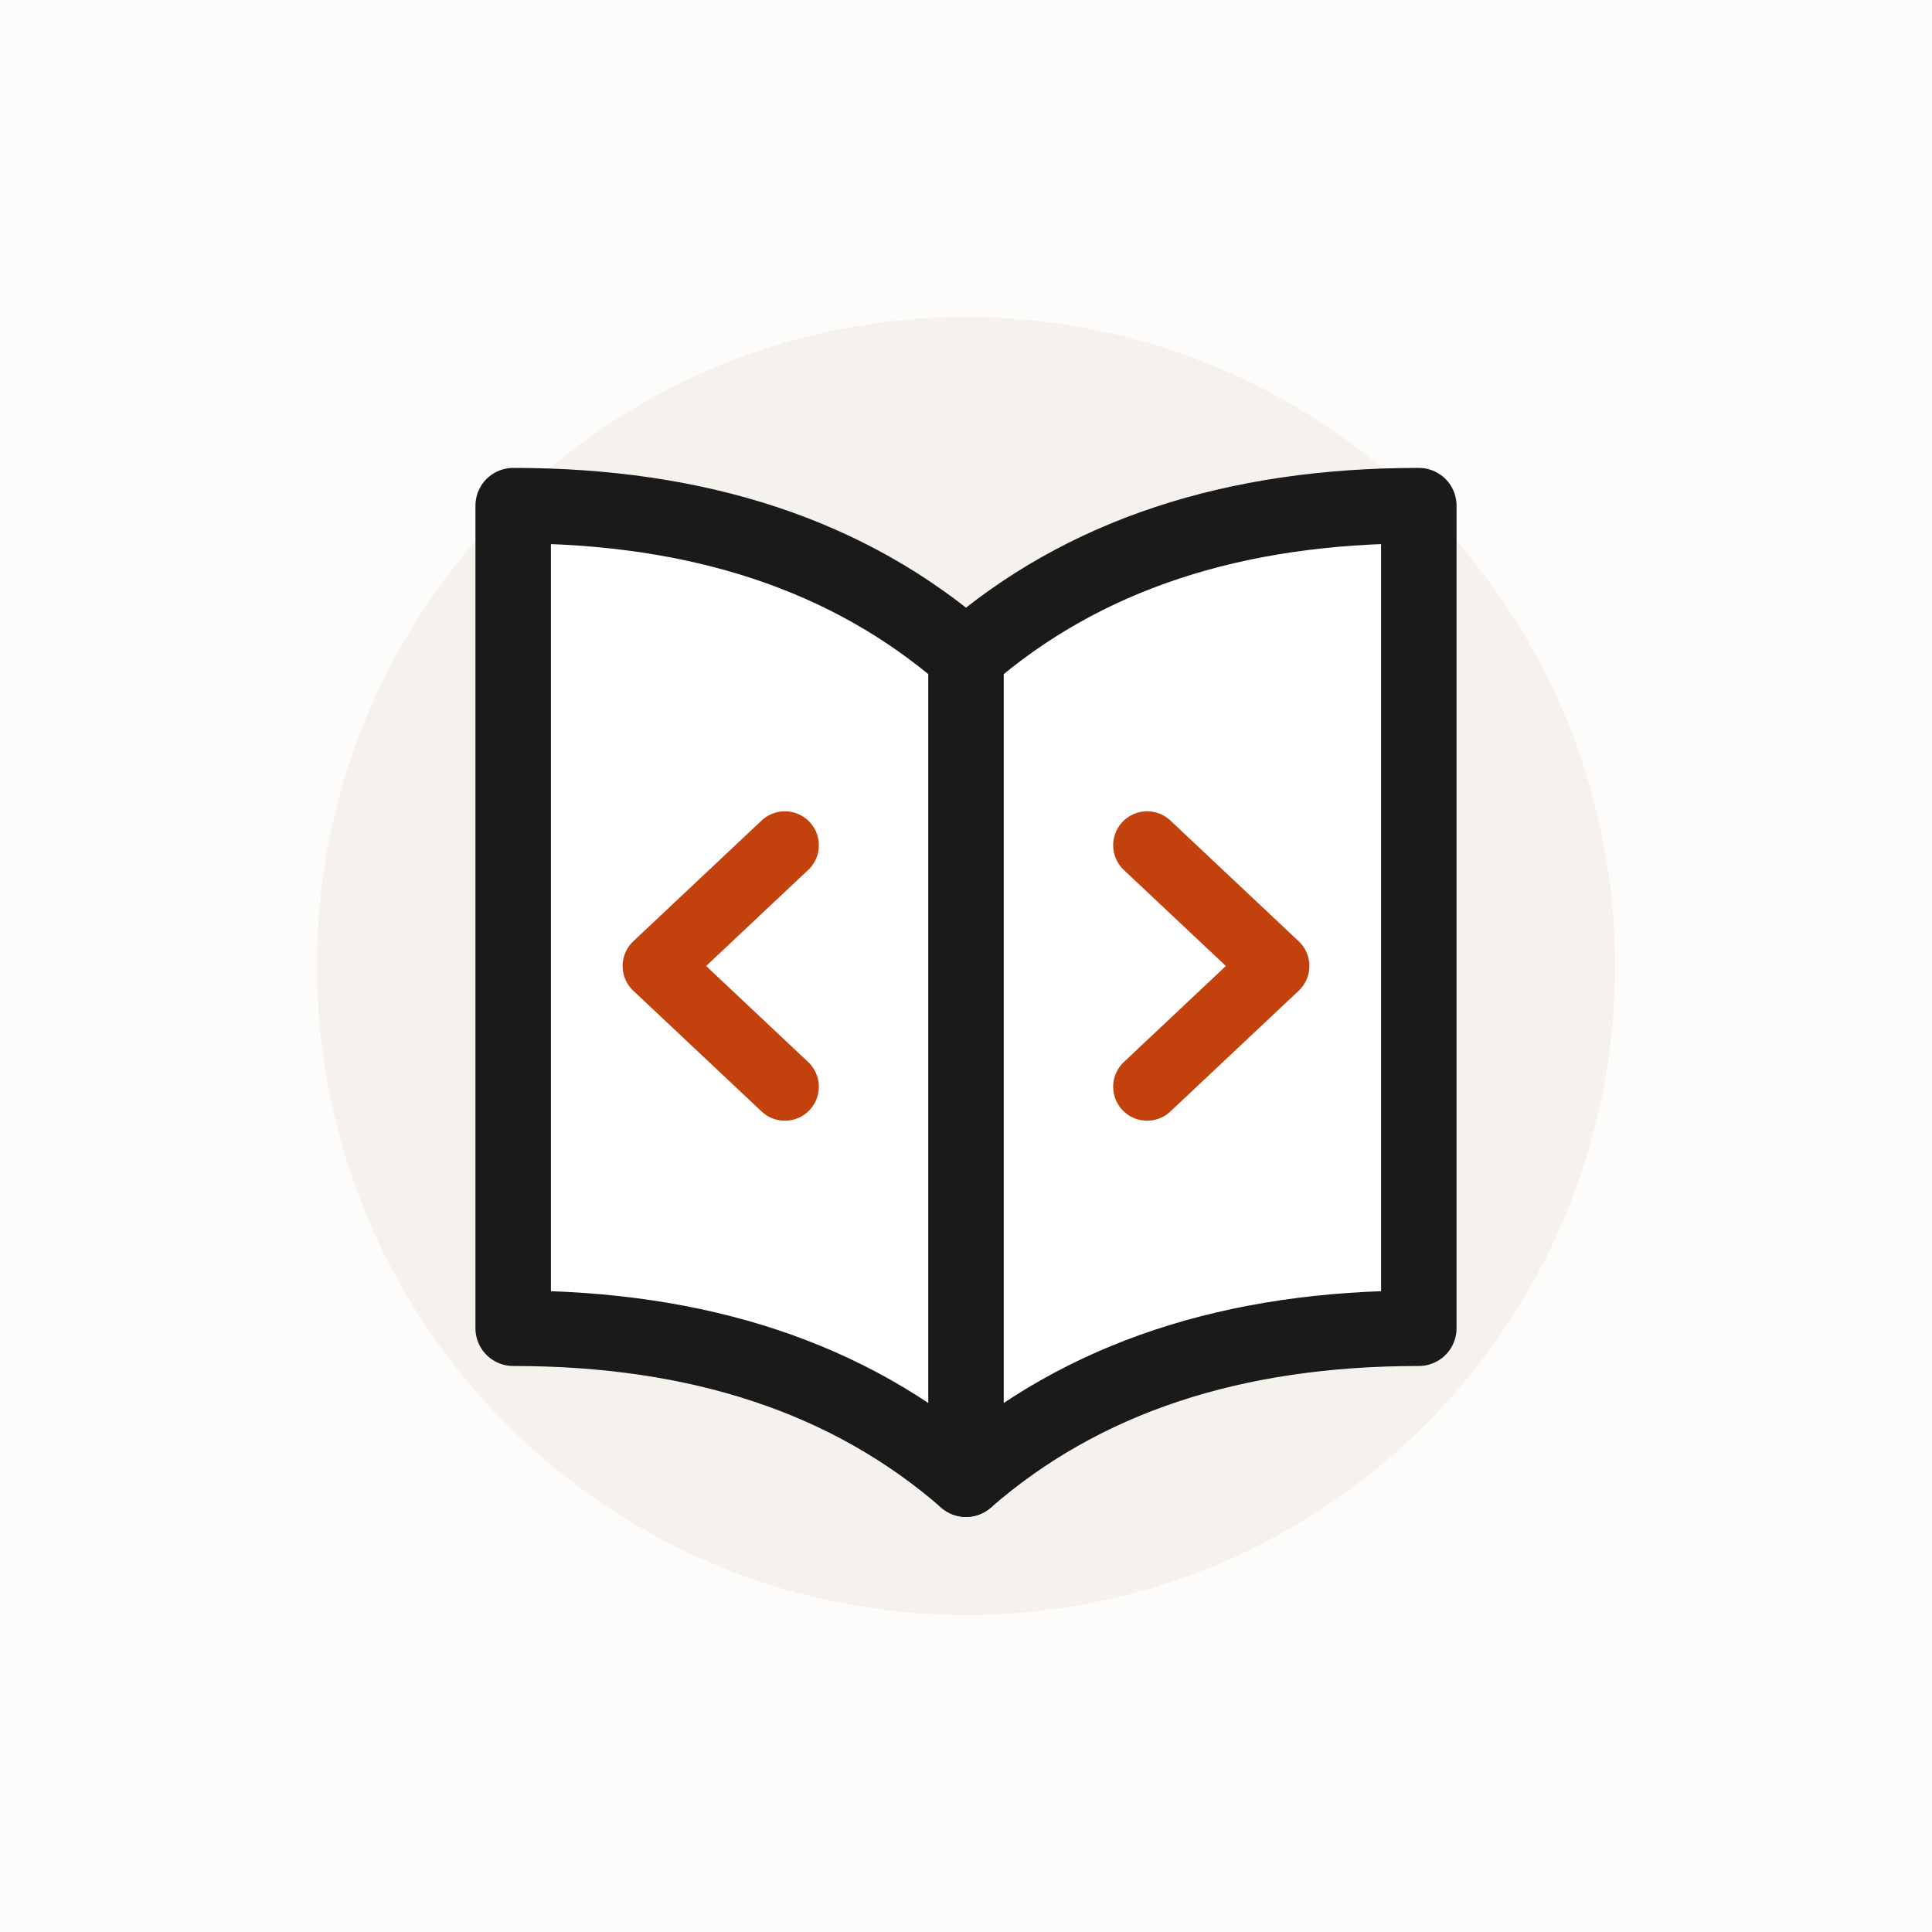
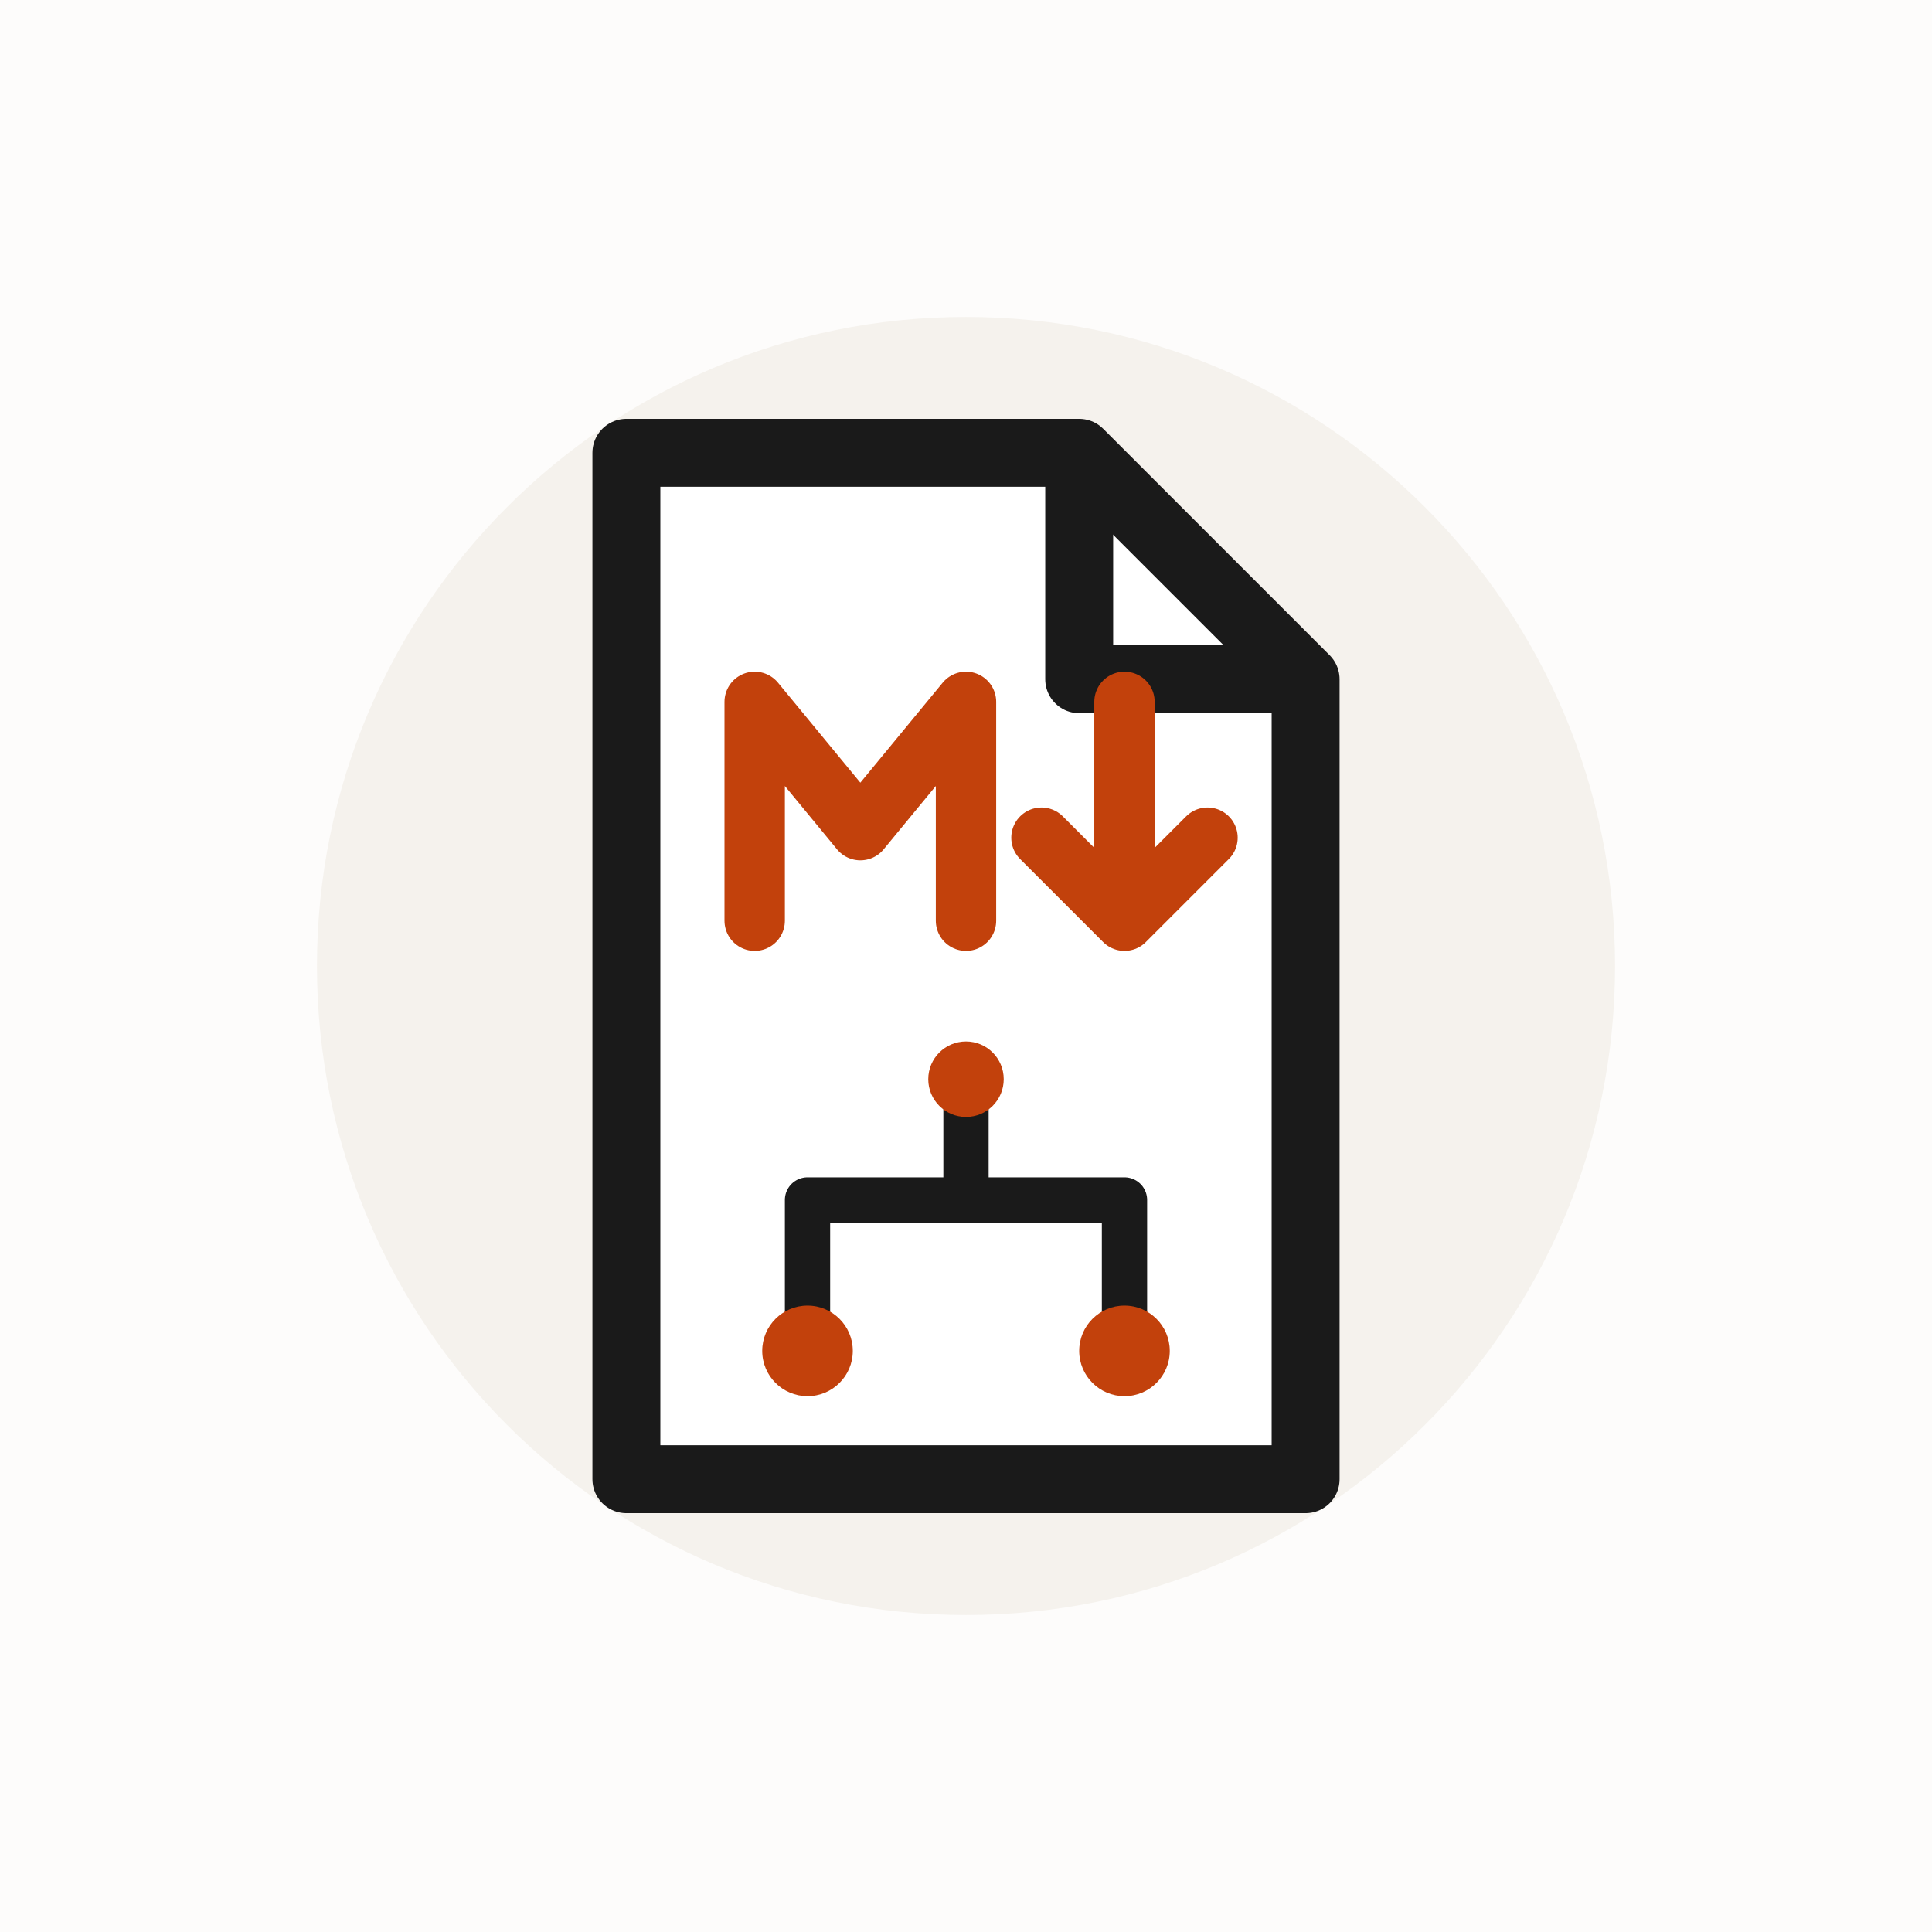
<svg xmlns="http://www.w3.org/2000/svg" viewBox="0 0 512 512">
  <rect width="512" height="512" fill="#fdfcfb" />
  <circle cx="256" cy="256" r="172" fill="#f5f2ed" />
-   <path d="M256 174c-31-27-71-40-120-40v218c49 0 89 13 120 40 31-27 71-40 120-40V134c-49 0-89 13-120 40Z" fill="#fff" stroke="#1a1a1a" stroke-linejoin="round" stroke-width="20" />
-   <path d="M256 174v218" fill="none" stroke="#1a1a1a" stroke-linecap="round" stroke-width="20" />
-   <path d="m208 224-34 32 34 32m96-64 34 32-34 32" fill="none" stroke="#c2410c" stroke-linecap="round" stroke-linejoin="round" stroke-width="18" />
+   <path d="M166 120h120l60 60v212H166Z" fill="#fff" stroke="#1a1a1a" stroke-linejoin="round" stroke-width="18" />
+   <path d="M286 120v60h60" fill="none" stroke="#1a1a1a" stroke-linejoin="round" stroke-width="18" />
+   <path d="M200 244v-58l28 34 28-34v58m42-58v58m-22-22 22 22 22-22" fill="none" stroke="#c2410c" stroke-linecap="round" stroke-linejoin="round" stroke-width="16" />
+   <path d="M256 286v32m0 0h-42v34m42-34h42v34" fill="none" stroke="#1a1a1a" stroke-linecap="round" stroke-linejoin="round" stroke-width="12" />
+   <circle cx="256" cy="286" r="10" fill="#c2410c" />
+   <circle cx="214" cy="358" r="12" fill="#c2410c" />
+   <circle cx="298" cy="358" r="12" fill="#c2410c" />
</svg>
